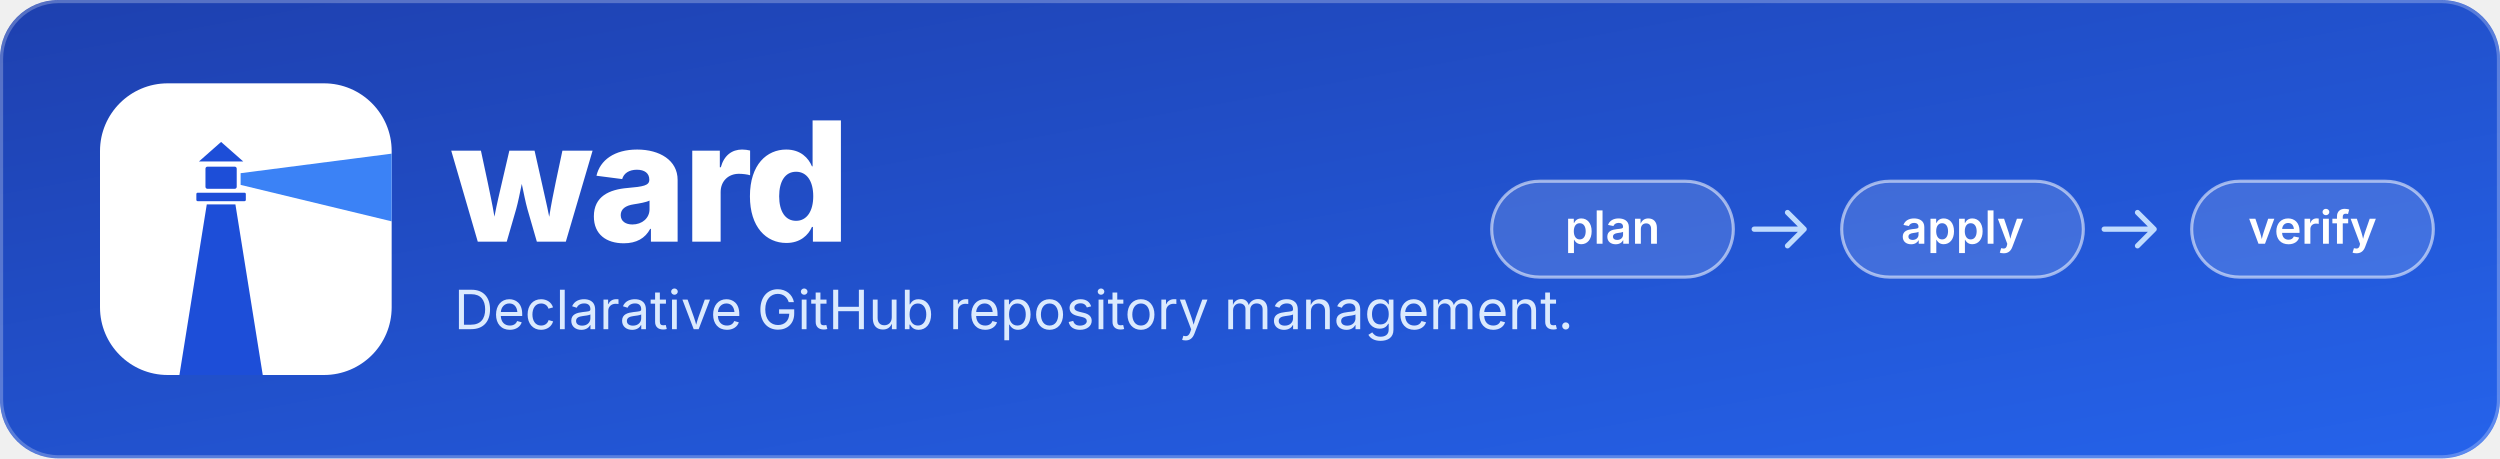
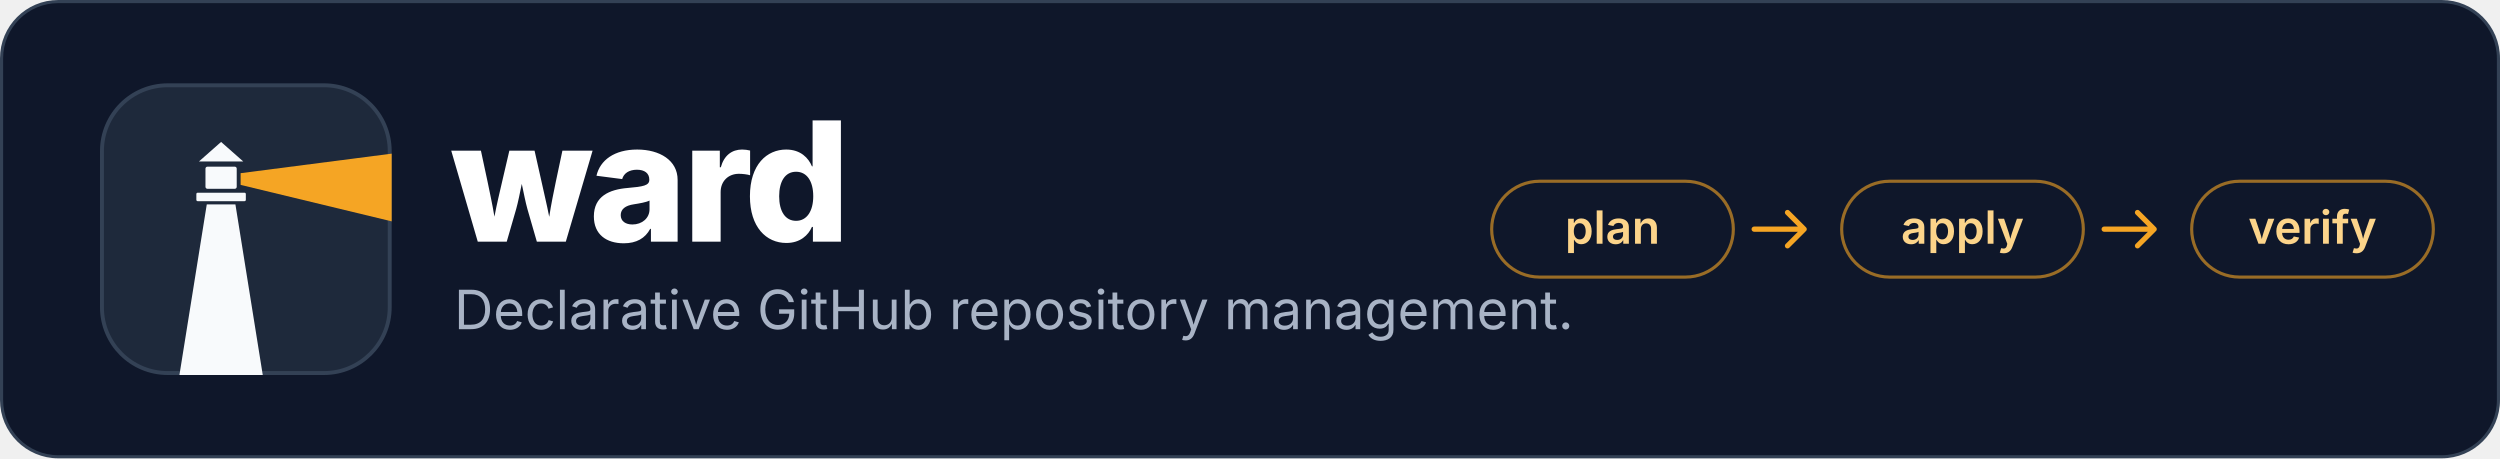
<svg xmlns="http://www.w3.org/2000/svg" width="1200" height="220" viewBox="0 0 1200 220" font-family="Inter, 'Segoe UI', Helvetica, Arial, sans-serif">
-   <defs>
-     <linearGradient id="g" x1="0" y1="0" x2="1" y2="1">
-       <stop offset="0" stop-color="#1E40AF" />
-       <stop offset="1" stop-color="#2563EB" />
-     </linearGradient>
-   </defs>
-   <rect width="1200" height="220" rx="28" fill="url(#g)" />
-   <rect x="0.75" y="0.75" width="1198.5" height="218.5" rx="27.5" fill="none" stroke="#FFFFFF" stroke-opacity="0.25" stroke-width="1.5" />
+   <defs />
+   <rect x="0.75" y="0.75" width="1198.5" height="218.5" rx="27.25" fill="#0F172A" stroke="#334155" stroke-width="1.5" />
  <g transform="translate(38.00 30.00) scale(0.3125)">
-     <rect x="32" y="32" width="448" height="448" rx="104" fill="#FFFFFF" />
-     <polygon points="248,170 248,188 480,244 480,140" fill="#3B82F6" />
-     <polygon points="196,218 240,218 282,480 154,480" fill="#1D4ED8" />
-     <rect x="180" y="200" width="76" height="13" rx="2" fill="#1D4ED8" />
-     <rect x="194" y="160" width="48" height="34" rx="3" fill="#1D4ED8" />
-     <polygon points="184,152 218,122 252,152" fill="#1D4ED8" />
+     <rect x="35" y="35" width="442" height="442" rx="101" fill="#1E293B" stroke="#334155" stroke-width="6" />
+     <polygon points="248,170 248,188 480,244 480,140" fill="#F5A524" />
+     <polygon points="196,218 240,218 282,480 154,480" fill="#F8FAFC" />
+     <rect x="180" y="200" width="76" height="13" rx="2" fill="#F8FAFC" />
+     <rect x="194" y="160" width="48" height="34" rx="3" fill="#F8FAFC" />
+     <polygon points="184,152 218,122 252,152" fill="#F8FAFC" />
  </g>
  <text x="216" y="116" font-size="80" font-weight="800" letter-spacing="-2" fill="#FFFFFF">ward</text>
-   <text x="218" y="158" font-size="26" fill="#DBEAFE">Declarative GitHub repository management.</text>
-   <rect x="716" y="87" width="116" height="46" rx="23" fill="#FFFFFF" fill-opacity="0.14" stroke="#FFFFFF" stroke-opacity="0.55" stroke-width="1.5" />
-   <text x="774.0" y="117" text-anchor="middle" font-size="22" font-weight="600" fill="#FFFFFF">plan</text>
-   <rect x="716" y="87" width="116" height="46" rx="23" fill="#FFFFFF" opacity="0">
+   <text x="218" y="158" font-size="26" fill="#A8B3C5">Declarative GitHub repository management.</text>
+   <rect x="716" y="87" width="116" height="46" rx="23" fill="none" stroke="#F5A524" stroke-opacity="0.6" stroke-width="1.5" />
+   <text x="774.0" y="117" text-anchor="middle" font-size="22" font-weight="600" fill="#FCD48A">plan</text>
+   <rect x="716" y="87" width="116" height="46" rx="23" fill="#F5A524" opacity="0">
    <animate attributeName="opacity" values="0;1;1;0;0" keyTimes="0;0.05;0.28;0.33;1" dur="6s" begin="0s" repeatCount="indefinite" />
  </rect>
-   <text x="774.0" y="117" text-anchor="middle" font-size="22" font-weight="700" fill="#1D4ED8" opacity="0">
+   <text x="774.0" y="117" text-anchor="middle" font-size="22" font-weight="700" fill="#0F172A" opacity="0">
    <animate attributeName="opacity" values="0;1;1;0;0" keyTimes="0;0.05;0.28;0.33;1" dur="6s" begin="0s" repeatCount="indefinite" />plan</text>
-   <path d="M842 110h24m-8 -8l8 8l-8 8" fill="none" stroke="#BFDBFE" stroke-width="2.5" stroke-linecap="round" stroke-linejoin="round" />
-   <rect x="884" y="87" width="116" height="46" rx="23" fill="#FFFFFF" fill-opacity="0.14" stroke="#FFFFFF" stroke-opacity="0.55" stroke-width="1.5" />
-   <text x="942.0" y="117" text-anchor="middle" font-size="22" font-weight="600" fill="#FFFFFF">apply</text>
-   <rect x="884" y="87" width="116" height="46" rx="23" fill="#FFFFFF" opacity="0">
+   <path d="M842 110h24m-8 -8l8 8l-8 8" fill="none" stroke="#F5A524" stroke-width="2.5" stroke-linecap="round" stroke-linejoin="round" />
+   <rect x="884" y="87" width="116" height="46" rx="23" fill="none" stroke="#F5A524" stroke-opacity="0.6" stroke-width="1.5" />
+   <text x="942.0" y="117" text-anchor="middle" font-size="22" font-weight="600" fill="#FCD48A">apply</text>
+   <rect x="884" y="87" width="116" height="46" rx="23" fill="#F5A524" opacity="0">
    <animate attributeName="opacity" values="0;1;1;0;0" keyTimes="0;0.05;0.28;0.33;1" dur="6s" begin="2s" repeatCount="indefinite" />
  </rect>
-   <text x="942.0" y="117" text-anchor="middle" font-size="22" font-weight="700" fill="#1D4ED8" opacity="0">
+   <text x="942.0" y="117" text-anchor="middle" font-size="22" font-weight="700" fill="#0F172A" opacity="0">
    <animate attributeName="opacity" values="0;1;1;0;0" keyTimes="0;0.05;0.28;0.33;1" dur="6s" begin="2s" repeatCount="indefinite" />apply</text>
-   <path d="M1010 110h24m-8 -8l8 8l-8 8" fill="none" stroke="#BFDBFE" stroke-width="2.5" stroke-linecap="round" stroke-linejoin="round" />
-   <rect x="1052" y="87" width="116" height="46" rx="23" fill="#FFFFFF" fill-opacity="0.14" stroke="#FFFFFF" stroke-opacity="0.55" stroke-width="1.5" />
-   <text x="1110.0" y="117" text-anchor="middle" font-size="22" font-weight="600" fill="#FFFFFF">verify</text>
-   <rect x="1052" y="87" width="116" height="46" rx="23" fill="#FFFFFF" opacity="0">
+   <path d="M1010 110h24m-8 -8l8 8l-8 8" fill="none" stroke="#F5A524" stroke-width="2.5" stroke-linecap="round" stroke-linejoin="round" />
+   <rect x="1052" y="87" width="116" height="46" rx="23" fill="none" stroke="#F5A524" stroke-opacity="0.6" stroke-width="1.5" />
+   <text x="1110.0" y="117" text-anchor="middle" font-size="22" font-weight="600" fill="#FCD48A">verify</text>
+   <rect x="1052" y="87" width="116" height="46" rx="23" fill="#F5A524" opacity="0">
    <animate attributeName="opacity" values="0;1;1;0;0" keyTimes="0;0.05;0.28;0.33;1" dur="6s" begin="4s" repeatCount="indefinite" />
  </rect>
-   <text x="1110.0" y="117" text-anchor="middle" font-size="22" font-weight="700" fill="#1D4ED8" opacity="0">
+   <text x="1110.0" y="117" text-anchor="middle" font-size="22" font-weight="700" fill="#0F172A" opacity="0">
    <animate attributeName="opacity" values="0;1;1;0;0" keyTimes="0;0.05;0.28;0.33;1" dur="6s" begin="4s" repeatCount="indefinite" />verify</text>
</svg>
